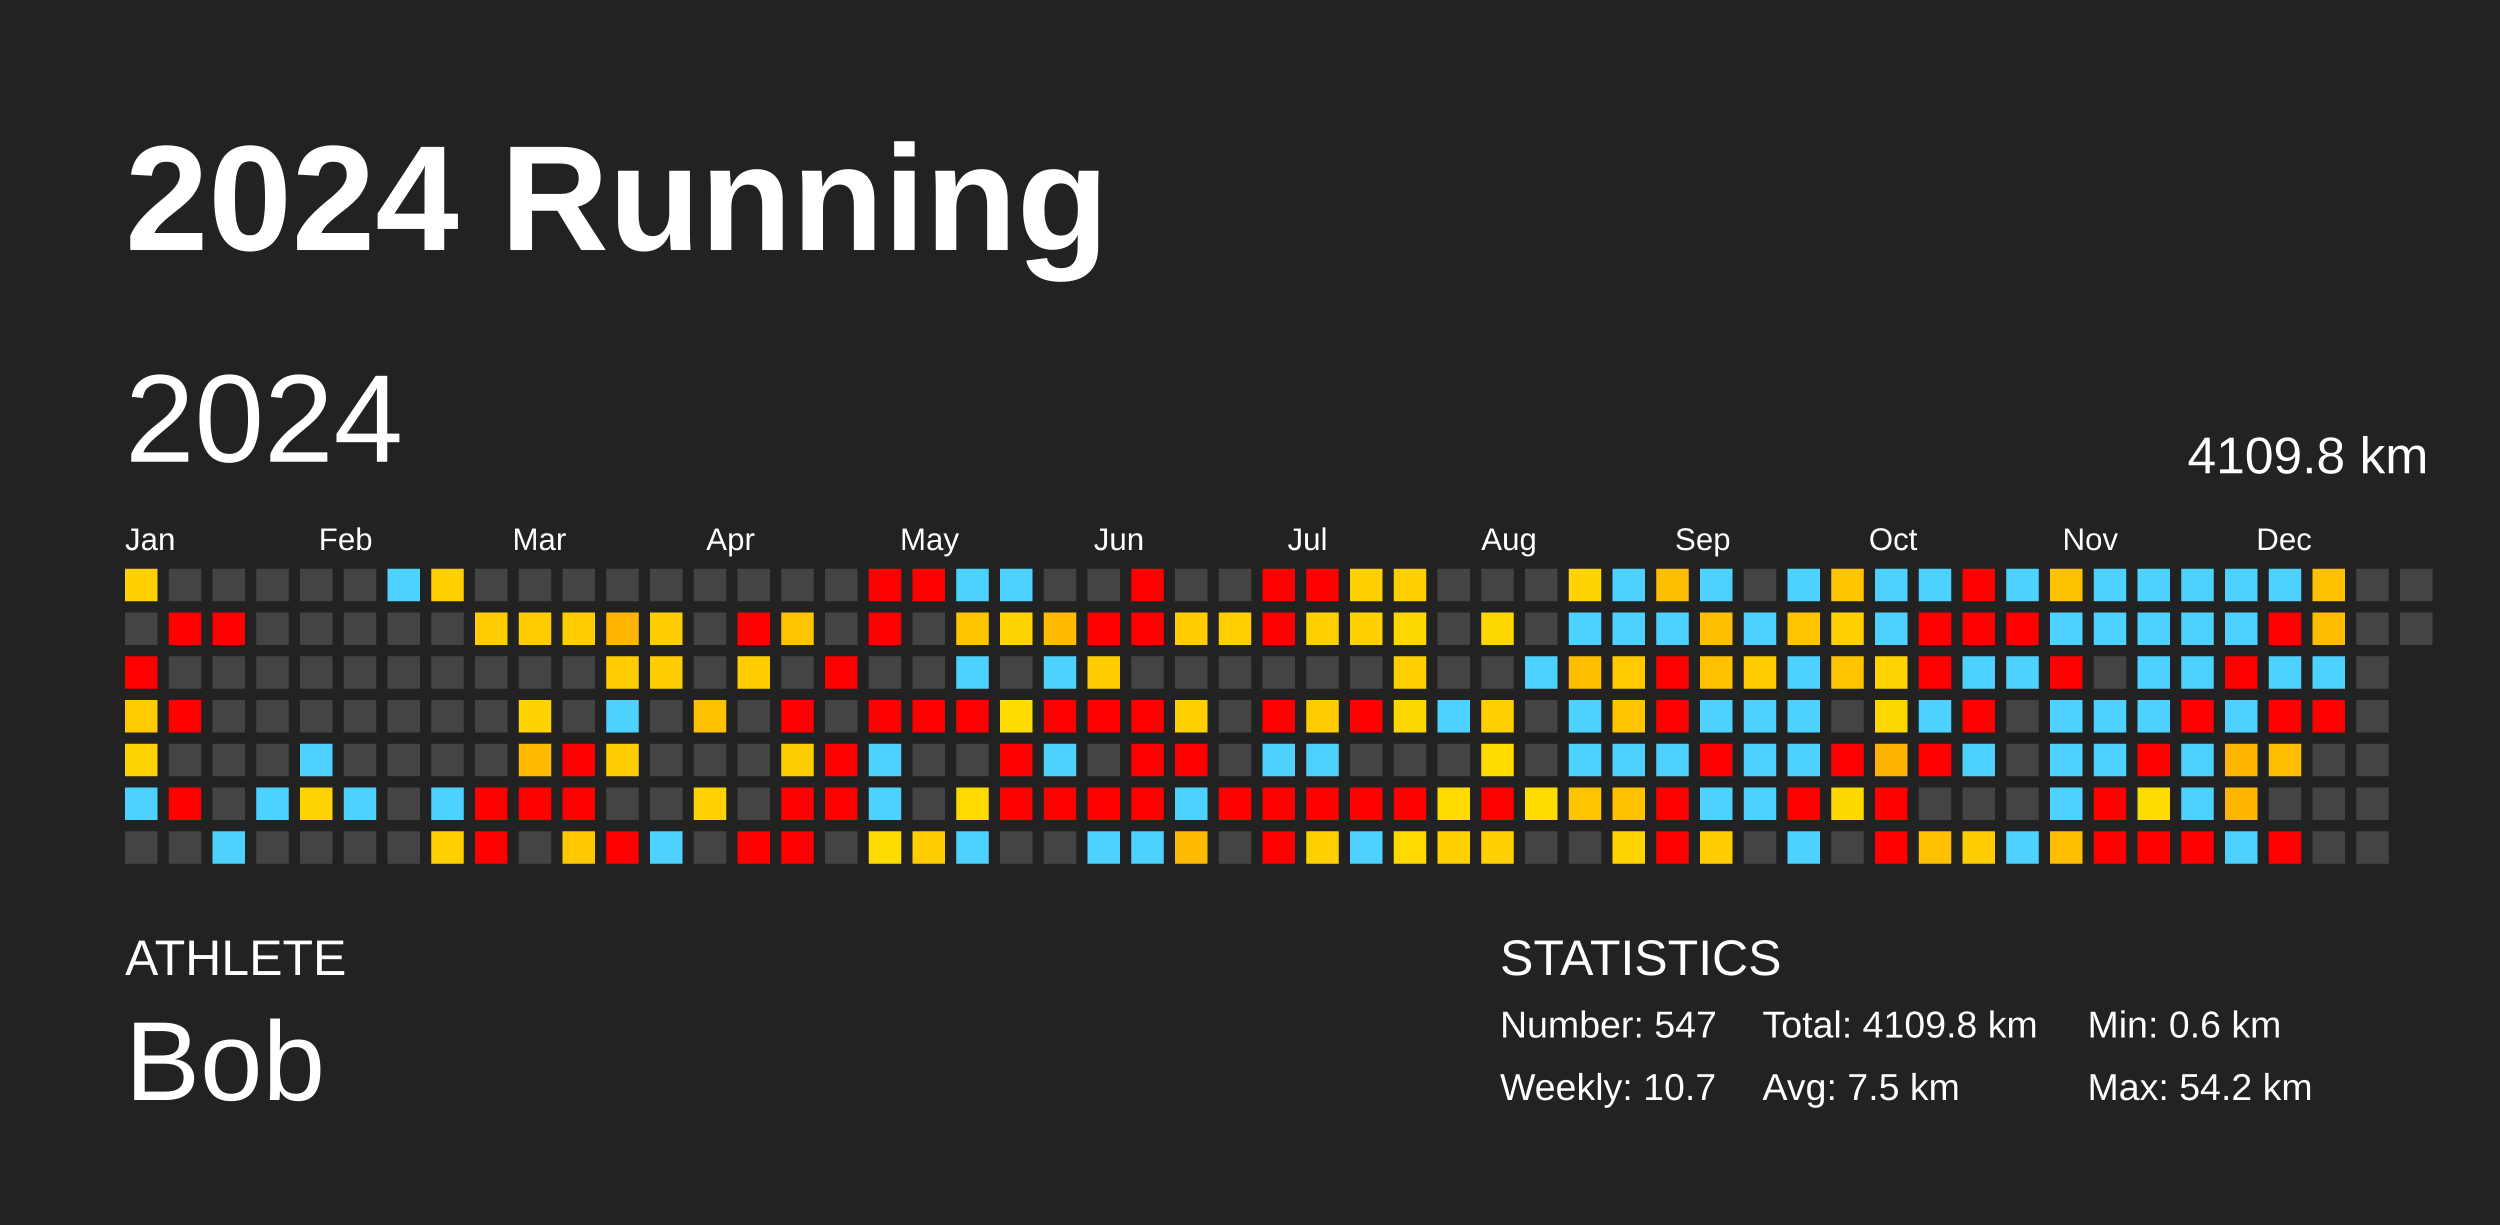
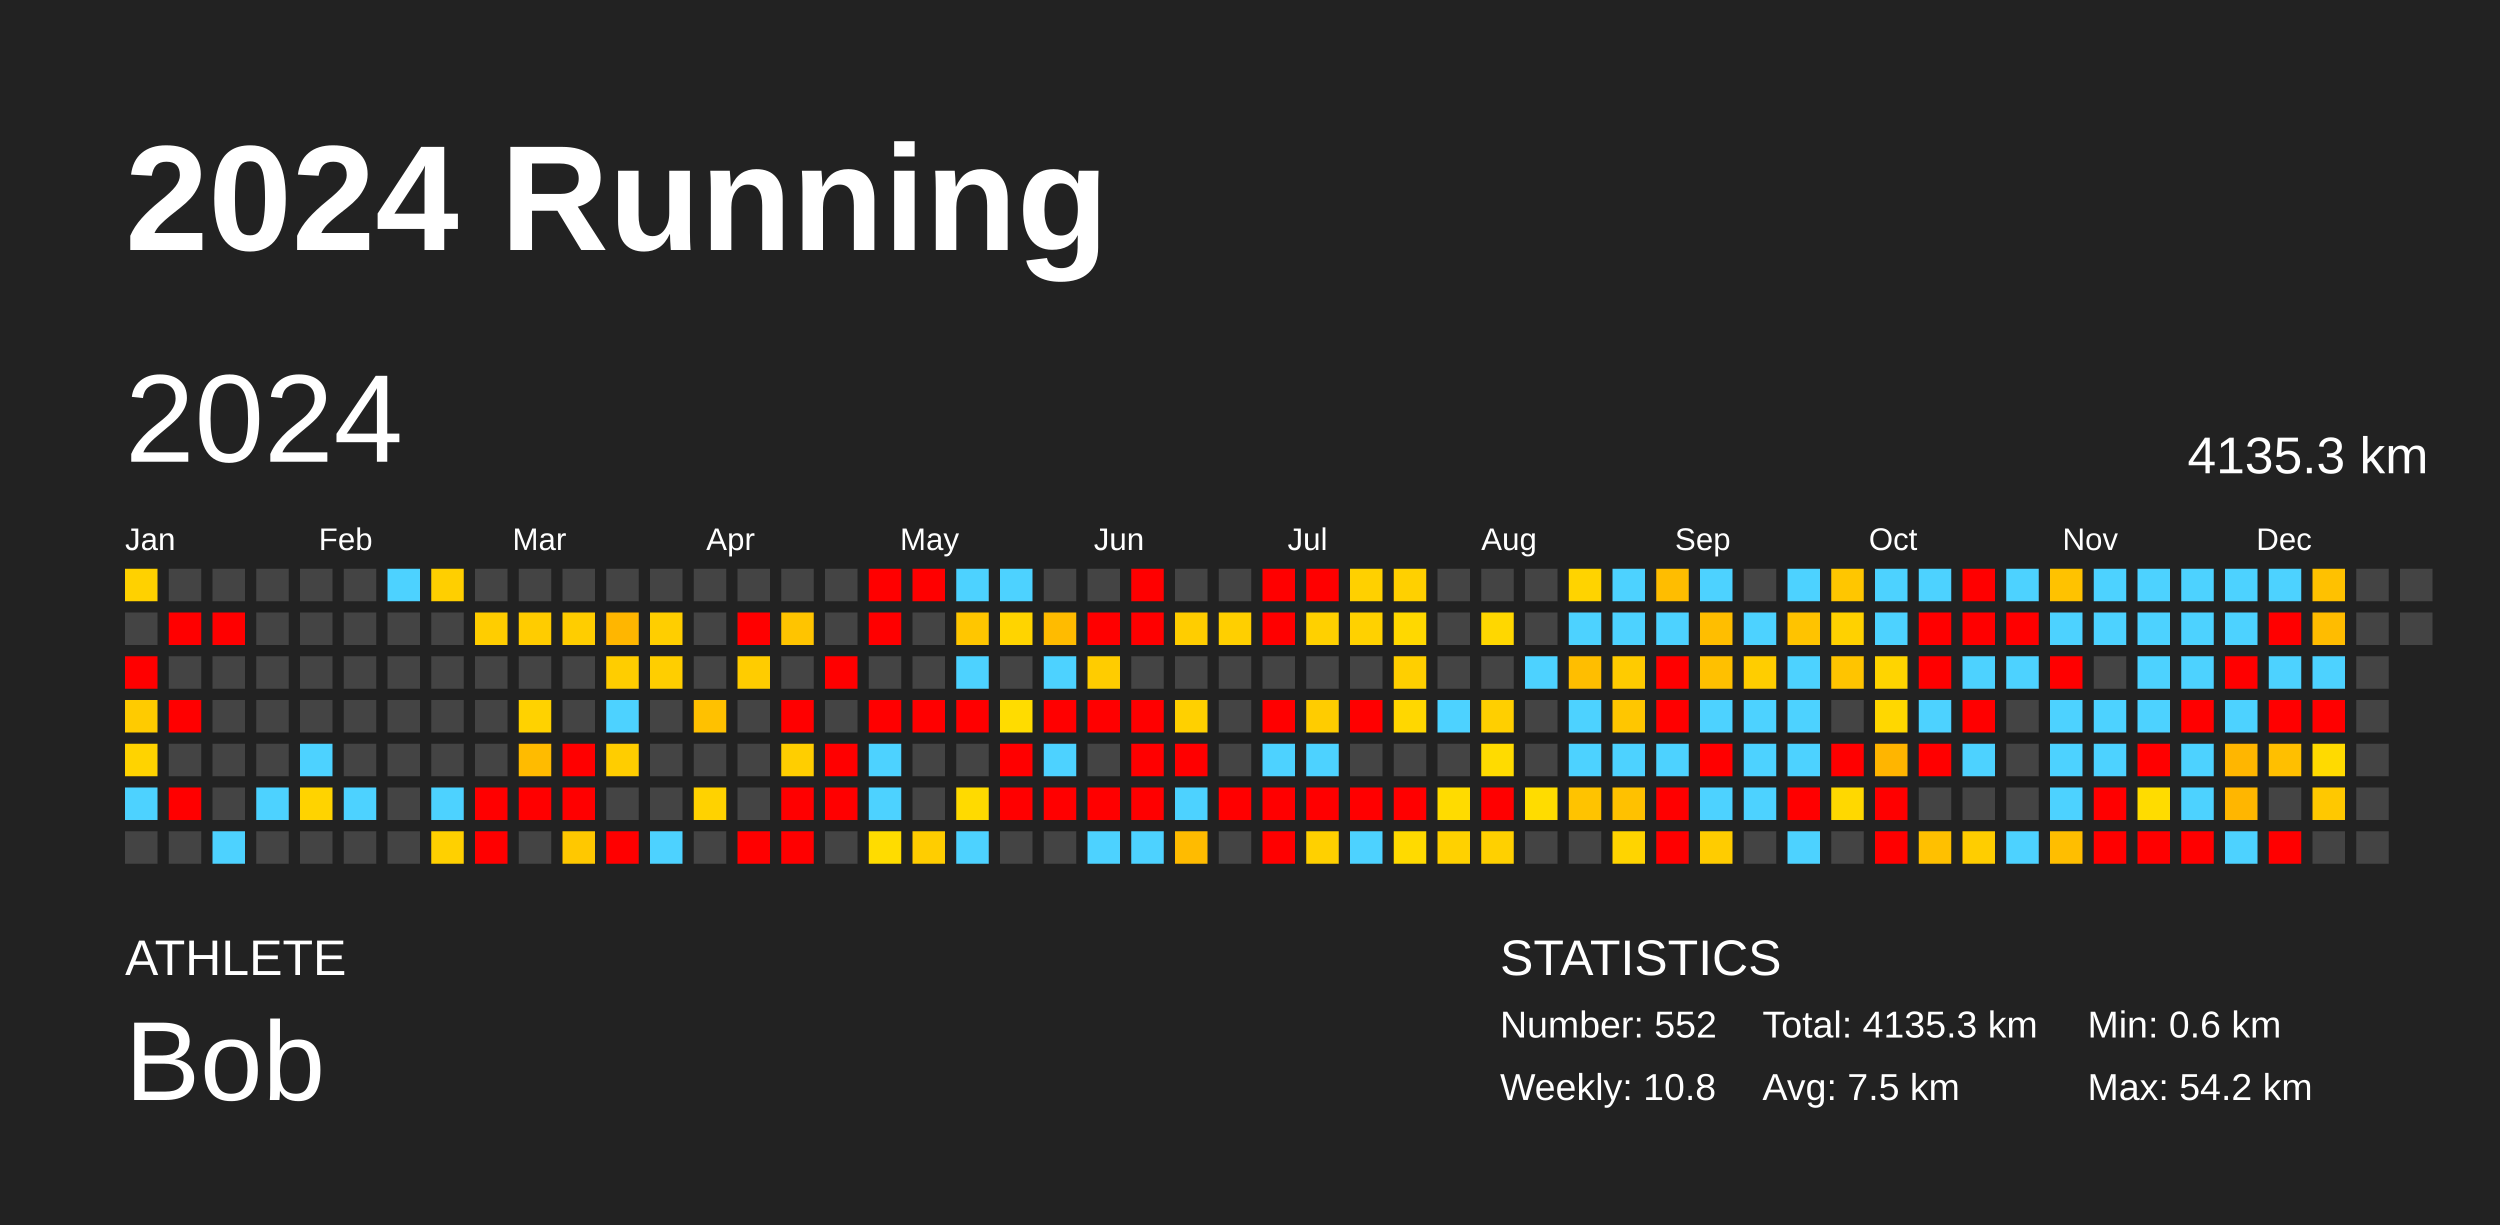
<svg xmlns="http://www.w3.org/2000/svg" baseProfile="full" height="98mm" version="1.1" viewBox="0,0,200,98" width="200mm">
  <defs />
  <rect fill="#222222" height="98" width="200" x="0" y="0" />
  <text fill="#FFFFFF" style="font-size:12px; font-family:Arial; font-weight:bold;" x="10" y="20">2024 Running</text>
  <text fill="#FFFFFF" style="font-size:4px; font-family:Arial" x="10" y="78">ATHLETE</text>
  <text fill="#FFFFFF" style="font-size:9px; font-family:Arial" x="10" y="88">Bob</text>
  <text fill="#FFFFFF" style="font-size:4px; font-family:Arial" x="120" y="78">STATISTICS</text>
-   <text fill="#FFFFFF" style="font-size:3px; font-family:Arial" x="120" y="83">Number: 547</text>
-   <text fill="#FFFFFF" style="font-size:3px; font-family:Arial" x="120" y="88">Weekly: 10.7</text>
-   <text fill="#FFFFFF" style="font-size:3px; font-family:Arial" x="141" y="83">Total: 4109.8 km</text>
+   <text fill="#FFFFFF" style="font-size:3px; font-family:Arial" x="120" y="83">Number: 552</text>
+   <text fill="#FFFFFF" style="font-size:3px; font-family:Arial" x="120" y="88">Weekly: 10.8</text>
+   <text fill="#FFFFFF" style="font-size:3px; font-family:Arial" x="141" y="83">Total: 4135.3 km</text>
  <text fill="#FFFFFF" style="font-size:3px; font-family:Arial" x="141" y="88">Avg: 7.5 km</text>
  <text fill="#FFFFFF" style="font-size:3px; font-family:Arial" x="167" y="83">Min: 0.6 km</text>
  <text fill="#FFFFFF" style="font-size:3px; font-family:Arial" x="167" y="88">Max: 54.2 km</text>
  <text dominant-baseline="hanging" fill="#FFFFFF" style="font-size:10.0px; font-family:Arial;" x="10" y="30">2024</text>
-   <text dominant-baseline="hanging" fill="#FFFFFF" style="font-size:4.125px; font-family:Arial;" x="175" y="35">4109.8 km</text>
+   <text dominant-baseline="hanging" fill="#FFFFFF" style="font-size:4.125px; font-family:Arial;" x="175" y="35">4135.3 km</text>
  <text fill="#FFFFFF" style="font-size:2.5px; font-family:Arial" x="10.0" y="44">Jan</text>
  <text fill="#FFFFFF" style="font-size:2.5px; font-family:Arial" x="25.5" y="44">Feb</text>
  <text fill="#FFFFFF" style="font-size:2.5px; font-family:Arial" x="41.0" y="44">Mar</text>
  <text fill="#FFFFFF" style="font-size:2.5px; font-family:Arial" x="56.5" y="44">Apr</text>
  <text fill="#FFFFFF" style="font-size:2.5px; font-family:Arial" x="72.0" y="44">May</text>
  <text fill="#FFFFFF" style="font-size:2.5px; font-family:Arial" x="87.5" y="44">Jun</text>
  <text fill="#FFFFFF" style="font-size:2.5px; font-family:Arial" x="103.0" y="44">Jul</text>
  <text fill="#FFFFFF" style="font-size:2.5px; font-family:Arial" x="118.5" y="44">Aug</text>
  <text fill="#FFFFFF" style="font-size:2.5px; font-family:Arial" x="134.0" y="44">Sep</text>
  <text fill="#FFFFFF" style="font-size:2.5px; font-family:Arial" x="149.5" y="44">Oct</text>
  <text fill="#FFFFFF" style="font-size:2.5px; font-family:Arial" x="165.0" y="44">Nov</text>
  <text fill="#FFFFFF" style="font-size:2.5px; font-family:Arial" x="180.5" y="44">Dec</text>
  <rect fill="#ffd100" height="2.6" width="2.6" x="10.0" y="45.5" />
  <rect fill="#444444" height="2.6" width="2.6" x="10.0" y="49.0" />
  <rect fill="red" height="2.6" width="2.6" x="10.0" y="52.5" />
  <rect fill="#ffcb00" height="2.6" width="2.6" x="10.0" y="56.0" />
  <rect fill="#ffd300" height="2.6" width="2.6" x="10.0" y="59.5" />
  <rect fill="#4dd2ff" height="2.6" width="2.6" x="10.0" y="63.0" />
  <rect fill="#444444" height="2.6" width="2.6" x="10.0" y="66.5" />
  <rect fill="#444444" height="2.6" width="2.6" x="13.5" y="45.5" />
  <rect fill="red" height="2.6" width="2.6" x="13.5" y="49.0" />
  <rect fill="#444444" height="2.6" width="2.6" x="13.5" y="52.5" />
  <rect fill="red" height="2.6" width="2.6" x="13.5" y="56.0" />
  <rect fill="#444444" height="2.6" width="2.6" x="13.5" y="59.5" />
  <rect fill="red" height="2.6" width="2.6" x="13.5" y="63.0" />
  <rect fill="#444444" height="2.6" width="2.6" x="13.5" y="66.5" />
  <rect fill="#444444" height="2.6" width="2.6" x="17.0" y="45.5" />
  <rect fill="red" height="2.6" width="2.6" x="17.0" y="49.0" />
  <rect fill="#444444" height="2.6" width="2.6" x="17.0" y="52.5" />
  <rect fill="#444444" height="2.6" width="2.6" x="17.0" y="56.0" />
  <rect fill="#444444" height="2.6" width="2.6" x="17.0" y="59.5" />
  <rect fill="#444444" height="2.6" width="2.6" x="17.0" y="63.0" />
  <rect fill="#4dd2ff" height="2.6" width="2.6" x="17.0" y="66.5" />
  <rect fill="#444444" height="2.6" width="2.6" x="20.5" y="45.5" />
  <rect fill="#444444" height="2.6" width="2.6" x="20.5" y="49.0" />
  <rect fill="#444444" height="2.6" width="2.6" x="20.5" y="52.5" />
  <rect fill="#444444" height="2.6" width="2.6" x="20.5" y="56.0" />
  <rect fill="#444444" height="2.6" width="2.6" x="20.5" y="59.5" />
  <rect fill="#4dd2ff" height="2.6" width="2.6" x="20.5" y="63.0" />
  <rect fill="#444444" height="2.6" width="2.6" x="20.5" y="66.5" />
  <rect fill="#444444" height="2.6" width="2.6" x="24.0" y="45.5" />
  <rect fill="#444444" height="2.6" width="2.6" x="24.0" y="49.0" />
  <rect fill="#444444" height="2.6" width="2.6" x="24.0" y="52.5" />
  <rect fill="#444444" height="2.6" width="2.6" x="24.0" y="56.0" />
  <rect fill="#4dd2ff" height="2.6" width="2.6" x="24.0" y="59.5" />
  <rect fill="#ffd300" height="2.6" width="2.6" x="24.0" y="63.0" />
  <rect fill="#444444" height="2.6" width="2.6" x="24.0" y="66.5" />
  <rect fill="#444444" height="2.6" width="2.6" x="27.5" y="45.5" />
  <rect fill="#444444" height="2.6" width="2.6" x="27.5" y="49.0" />
  <rect fill="#444444" height="2.6" width="2.6" x="27.5" y="52.5" />
  <rect fill="#444444" height="2.6" width="2.6" x="27.5" y="56.0" />
  <rect fill="#444444" height="2.6" width="2.6" x="27.5" y="59.5" />
  <rect fill="#4dd2ff" height="2.6" width="2.6" x="27.5" y="63.0" />
  <rect fill="#444444" height="2.6" width="2.6" x="27.5" y="66.5" />
  <rect fill="#4dd2ff" height="2.6" width="2.6" x="31.0" y="45.5" />
  <rect fill="#444444" height="2.6" width="2.6" x="31.0" y="49.0" />
  <rect fill="#444444" height="2.6" width="2.6" x="31.0" y="52.5" />
  <rect fill="#444444" height="2.6" width="2.6" x="31.0" y="56.0" />
  <rect fill="#444444" height="2.6" width="2.6" x="31.0" y="59.5" />
  <rect fill="#444444" height="2.6" width="2.6" x="31.0" y="63.0" />
  <rect fill="#444444" height="2.6" width="2.6" x="31.0" y="66.5" />
  <rect fill="#ffcf00" height="2.6" width="2.6" x="34.5" y="45.5" />
  <rect fill="#444444" height="2.6" width="2.6" x="34.5" y="49.0" />
  <rect fill="#444444" height="2.6" width="2.6" x="34.5" y="52.5" />
  <rect fill="#444444" height="2.6" width="2.6" x="34.5" y="56.0" />
  <rect fill="#444444" height="2.6" width="2.6" x="34.5" y="59.5" />
  <rect fill="#4dd2ff" height="2.6" width="2.6" x="34.5" y="63.0" />
  <rect fill="#ffd000" height="2.6" width="2.6" x="34.5" y="66.5" />
  <rect fill="#444444" height="2.6" width="2.6" x="38.0" y="45.5" />
  <rect fill="#ffcd00" height="2.6" width="2.6" x="38.0" y="49.0" />
  <rect fill="#444444" height="2.6" width="2.6" x="38.0" y="52.5" />
  <rect fill="#444444" height="2.6" width="2.6" x="38.0" y="56.0" />
  <rect fill="#444444" height="2.6" width="2.6" x="38.0" y="59.5" />
  <rect fill="red" height="2.6" width="2.6" x="38.0" y="63.0" />
  <rect fill="red" height="2.6" width="2.6" x="38.0" y="66.5" />
  <rect fill="#444444" height="2.6" width="2.6" x="41.5" y="45.5" />
  <rect fill="#ffcc00" height="2.6" width="2.6" x="41.5" y="49.0" />
  <rect fill="#444444" height="2.6" width="2.6" x="41.5" y="52.5" />
  <rect fill="#ffd200" height="2.6" width="2.6" x="41.5" y="56.0" />
  <rect fill="#ffbb00" height="2.6" width="2.6" x="41.5" y="59.5" />
  <rect fill="red" height="2.6" width="2.6" x="41.5" y="63.0" />
  <rect fill="#444444" height="2.6" width="2.6" x="41.5" y="66.5" />
  <rect fill="#444444" height="2.6" width="2.6" x="45.0" y="45.5" />
  <rect fill="#ffcd00" height="2.6" width="2.6" x="45.0" y="49.0" />
  <rect fill="#444444" height="2.6" width="2.6" x="45.0" y="52.5" />
  <rect fill="#444444" height="2.6" width="2.6" x="45.0" y="56.0" />
  <rect fill="red" height="2.6" width="2.6" x="45.0" y="59.5" />
  <rect fill="red" height="2.6" width="2.6" x="45.0" y="63.0" />
  <rect fill="#ffc800" height="2.6" width="2.6" x="45.0" y="66.5" />
  <rect fill="#444444" height="2.6" width="2.6" x="48.5" y="45.5" />
  <rect fill="#ffb600" height="2.6" width="2.6" x="48.5" y="49.0" />
  <rect fill="#ffcd00" height="2.6" width="2.6" x="48.5" y="52.5" />
  <rect fill="#4dd2ff" height="2.6" width="2.6" x="48.5" y="56.0" />
  <rect fill="#ffcd00" height="2.6" width="2.6" x="48.5" y="59.5" />
  <rect fill="#444444" height="2.6" width="2.6" x="48.5" y="63.0" />
  <rect fill="red" height="2.6" width="2.6" x="48.5" y="66.5" />
  <rect fill="#444444" height="2.6" width="2.6" x="52.0" y="45.5" />
  <rect fill="#ffce00" height="2.6" width="2.6" x="52.0" y="49.0" />
  <rect fill="#ffce00" height="2.6" width="2.6" x="52.0" y="52.5" />
  <rect fill="#444444" height="2.6" width="2.6" x="52.0" y="56.0" />
  <rect fill="#444444" height="2.6" width="2.6" x="52.0" y="59.5" />
  <rect fill="#444444" height="2.6" width="2.6" x="52.0" y="63.0" />
  <rect fill="#4dd2ff" height="2.6" width="2.6" x="52.0" y="66.5" />
  <rect fill="#444444" height="2.6" width="2.6" x="55.5" y="45.5" />
  <rect fill="#444444" height="2.6" width="2.6" x="55.5" y="49.0" />
  <rect fill="#444444" height="2.6" width="2.6" x="55.5" y="52.5" />
  <rect fill="#ffc100" height="2.6" width="2.6" x="55.5" y="56.0" />
  <rect fill="#444444" height="2.6" width="2.6" x="55.5" y="59.5" />
  <rect fill="#ffd200" height="2.6" width="2.6" x="55.5" y="63.0" />
  <rect fill="#444444" height="2.6" width="2.6" x="55.5" y="66.5" />
  <rect fill="#444444" height="2.6" width="2.6" x="59.0" y="45.5" />
  <rect fill="red" height="2.6" width="2.6" x="59.0" y="49.0" />
  <rect fill="#ffcc00" height="2.6" width="2.6" x="59.0" y="52.5" />
  <rect fill="#444444" height="2.6" width="2.6" x="59.0" y="56.0" />
  <rect fill="#444444" height="2.6" width="2.6" x="59.0" y="59.5" />
  <rect fill="#444444" height="2.6" width="2.6" x="59.0" y="63.0" />
  <rect fill="red" height="2.6" width="2.6" x="59.0" y="66.5" />
  <rect fill="#444444" height="2.6" width="2.6" x="62.5" y="45.5" />
  <rect fill="#ffc400" height="2.6" width="2.6" x="62.5" y="49.0" />
  <rect fill="#444444" height="2.6" width="2.6" x="62.5" y="52.5" />
  <rect fill="red" height="2.6" width="2.6" x="62.5" y="56.0" />
  <rect fill="#ffce00" height="2.6" width="2.6" x="62.5" y="59.5" />
  <rect fill="red" height="2.6" width="2.6" x="62.5" y="63.0" />
  <rect fill="red" height="2.6" width="2.6" x="62.5" y="66.5" />
  <rect fill="#444444" height="2.6" width="2.6" x="66.0" y="45.5" />
  <rect fill="#444444" height="2.6" width="2.6" x="66.0" y="49.0" />
  <rect fill="red" height="2.6" width="2.6" x="66.0" y="52.5" />
  <rect fill="#444444" height="2.6" width="2.6" x="66.0" y="56.0" />
  <rect fill="red" height="2.6" width="2.6" x="66.0" y="59.5" />
  <rect fill="red" height="2.6" width="2.6" x="66.0" y="63.0" />
  <rect fill="#444444" height="2.6" width="2.6" x="66.0" y="66.5" />
  <rect fill="red" height="2.6" width="2.6" x="69.5" y="45.5" />
  <rect fill="red" height="2.6" width="2.6" x="69.5" y="49.0" />
  <rect fill="#444444" height="2.6" width="2.6" x="69.5" y="52.5" />
  <rect fill="red" height="2.6" width="2.6" x="69.5" y="56.0" />
  <rect fill="#4dd2ff" height="2.6" width="2.6" x="69.5" y="59.5" />
  <rect fill="#4dd2ff" height="2.6" width="2.6" x="69.5" y="63.0" />
  <rect fill="#ffdc00" height="2.6" width="2.6" x="69.5" y="66.5" />
  <rect fill="red" height="2.6" width="2.6" x="73.0" y="45.5" />
  <rect fill="#444444" height="2.6" width="2.6" x="73.0" y="49.0" />
  <rect fill="#444444" height="2.6" width="2.6" x="73.0" y="52.5" />
  <rect fill="red" height="2.6" width="2.6" x="73.0" y="56.0" />
  <rect fill="#444444" height="2.6" width="2.6" x="73.0" y="59.5" />
  <rect fill="#444444" height="2.6" width="2.6" x="73.0" y="63.0" />
  <rect fill="#ffcd00" height="2.6" width="2.6" x="73.0" y="66.5" />
  <rect fill="#4dd2ff" height="2.6" width="2.6" x="76.5" y="45.5" />
  <rect fill="#ffc600" height="2.6" width="2.6" x="76.5" y="49.0" />
  <rect fill="#4dd2ff" height="2.6" width="2.6" x="76.5" y="52.5" />
  <rect fill="red" height="2.6" width="2.6" x="76.5" y="56.0" />
  <rect fill="#444444" height="2.6" width="2.6" x="76.5" y="59.5" />
  <rect fill="#ffda00" height="2.6" width="2.6" x="76.5" y="63.0" />
  <rect fill="#4dd2ff" height="2.6" width="2.6" x="76.5" y="66.5" />
  <rect fill="#4dd2ff" height="2.6" width="2.6" x="80.0" y="45.5" />
  <rect fill="#ffd400" height="2.6" width="2.6" x="80.0" y="49.0" />
  <rect fill="#444444" height="2.6" width="2.6" x="80.0" y="52.5" />
  <rect fill="#ffdc00" height="2.6" width="2.6" x="80.0" y="56.0" />
  <rect fill="red" height="2.6" width="2.6" x="80.0" y="59.5" />
  <rect fill="red" height="2.6" width="2.6" x="80.0" y="63.0" />
  <rect fill="#444444" height="2.6" width="2.6" x="80.0" y="66.5" />
  <rect fill="#444444" height="2.6" width="2.6" x="83.5" y="45.5" />
  <rect fill="#ffbb00" height="2.6" width="2.6" x="83.5" y="49.0" />
  <rect fill="#4dd2ff" height="2.6" width="2.6" x="83.5" y="52.5" />
  <rect fill="red" height="2.6" width="2.6" x="83.5" y="56.0" />
  <rect fill="#4dd2ff" height="2.6" width="2.6" x="83.5" y="59.5" />
  <rect fill="red" height="2.6" width="2.6" x="83.5" y="63.0" />
  <rect fill="#444444" height="2.6" width="2.6" x="83.5" y="66.5" />
  <rect fill="#444444" height="2.6" width="2.6" x="87.0" y="45.5" />
  <rect fill="red" height="2.6" width="2.6" x="87.0" y="49.0" />
  <rect fill="#ffcc00" height="2.6" width="2.6" x="87.0" y="52.5" />
  <rect fill="red" height="2.6" width="2.6" x="87.0" y="56.0" />
  <rect fill="#444444" height="2.6" width="2.6" x="87.0" y="59.5" />
  <rect fill="red" height="2.6" width="2.6" x="87.0" y="63.0" />
  <rect fill="#4dd2ff" height="2.6" width="2.6" x="87.0" y="66.5" />
  <rect fill="red" height="2.6" width="2.6" x="90.5" y="45.5" />
  <rect fill="red" height="2.6" width="2.6" x="90.5" y="49.0" />
  <rect fill="#444444" height="2.6" width="2.6" x="90.5" y="52.5" />
  <rect fill="red" height="2.6" width="2.6" x="90.5" y="56.0" />
  <rect fill="red" height="2.6" width="2.6" x="90.5" y="59.5" />
  <rect fill="red" height="2.6" width="2.6" x="90.5" y="63.0" />
  <rect fill="#4dd2ff" height="2.6" width="2.6" x="90.5" y="66.5" />
  <rect fill="#444444" height="2.6" width="2.6" x="94.0" y="45.5" />
  <rect fill="#ffcd00" height="2.6" width="2.6" x="94.0" y="49.0" />
  <rect fill="#444444" height="2.6" width="2.6" x="94.0" y="52.5" />
  <rect fill="#ffd000" height="2.6" width="2.6" x="94.0" y="56.0" />
  <rect fill="red" height="2.6" width="2.6" x="94.0" y="59.5" />
  <rect fill="#4dd2ff" height="2.6" width="2.6" x="94.0" y="63.0" />
  <rect fill="#ffbb00" height="2.6" width="2.6" x="94.0" y="66.5" />
  <rect fill="#444444" height="2.6" width="2.6" x="97.5" y="45.5" />
  <rect fill="#ffcf00" height="2.6" width="2.6" x="97.5" y="49.0" />
  <rect fill="#444444" height="2.6" width="2.6" x="97.5" y="52.5" />
  <rect fill="#444444" height="2.6" width="2.6" x="97.5" y="56.0" />
  <rect fill="#444444" height="2.6" width="2.6" x="97.5" y="59.5" />
  <rect fill="red" height="2.6" width="2.6" x="97.5" y="63.0" />
  <rect fill="#444444" height="2.6" width="2.6" x="97.5" y="66.5" />
  <rect fill="red" height="2.6" width="2.6" x="101.0" y="45.5" />
  <rect fill="red" height="2.6" width="2.6" x="101.0" y="49.0" />
  <rect fill="#444444" height="2.6" width="2.6" x="101.0" y="52.5" />
  <rect fill="red" height="2.6" width="2.6" x="101.0" y="56.0" />
  <rect fill="#4dd2ff" height="2.6" width="2.6" x="101.0" y="59.5" />
  <rect fill="red" height="2.6" width="2.6" x="101.0" y="63.0" />
  <rect fill="red" height="2.6" width="2.6" x="101.0" y="66.5" />
  <rect fill="red" height="2.6" width="2.6" x="104.5" y="45.5" />
  <rect fill="#ffd000" height="2.6" width="2.6" x="104.5" y="49.0" />
  <rect fill="#444444" height="2.6" width="2.6" x="104.5" y="52.5" />
  <rect fill="#ffcc00" height="2.6" width="2.6" x="104.5" y="56.0" />
  <rect fill="#4dd2ff" height="2.6" width="2.6" x="104.5" y="59.5" />
  <rect fill="red" height="2.6" width="2.6" x="104.5" y="63.0" />
  <rect fill="#ffd000" height="2.6" width="2.6" x="104.5" y="66.5" />
  <rect fill="#ffd000" height="2.6" width="2.6" x="108.0" y="45.5" />
  <rect fill="#ffd100" height="2.6" width="2.6" x="108.0" y="49.0" />
  <rect fill="#444444" height="2.6" width="2.6" x="108.0" y="52.5" />
  <rect fill="red" height="2.6" width="2.6" x="108.0" y="56.0" />
  <rect fill="#444444" height="2.6" width="2.6" x="108.0" y="59.5" />
  <rect fill="red" height="2.6" width="2.6" x="108.0" y="63.0" />
  <rect fill="#4dd2ff" height="2.6" width="2.6" x="108.0" y="66.5" />
  <rect fill="#ffd000" height="2.6" width="2.6" x="111.5" y="45.5" />
  <rect fill="#ffd800" height="2.6" width="2.6" x="111.5" y="49.0" />
  <rect fill="#ffcf00" height="2.6" width="2.6" x="111.5" y="52.5" />
  <rect fill="#ffd700" height="2.6" width="2.6" x="111.5" y="56.0" />
  <rect fill="#444444" height="2.6" width="2.6" x="111.5" y="59.5" />
  <rect fill="red" height="2.6" width="2.6" x="111.5" y="63.0" />
  <rect fill="#ffda00" height="2.6" width="2.6" x="111.5" y="66.5" />
  <rect fill="#444444" height="2.6" width="2.6" x="115.0" y="45.5" />
  <rect fill="#444444" height="2.6" width="2.6" x="115.0" y="49.0" />
  <rect fill="#444444" height="2.6" width="2.6" x="115.0" y="52.5" />
  <rect fill="#4dd2ff" height="2.6" width="2.6" x="115.0" y="56.0" />
  <rect fill="#444444" height="2.6" width="2.6" x="115.0" y="59.5" />
  <rect fill="#ffdb00" height="2.6" width="2.6" x="115.0" y="63.0" />
  <rect fill="#ffd100" height="2.6" width="2.6" x="115.0" y="66.5" />
  <rect fill="#444444" height="2.6" width="2.6" x="118.5" y="45.5" />
  <rect fill="#ffd700" height="2.6" width="2.6" x="118.5" y="49.0" />
  <rect fill="#444444" height="2.6" width="2.6" x="118.5" y="52.5" />
  <rect fill="#ffcf00" height="2.6" width="2.6" x="118.5" y="56.0" />
  <rect fill="#ffdb00" height="2.6" width="2.6" x="118.5" y="59.5" />
  <rect fill="red" height="2.6" width="2.6" x="118.5" y="63.0" />
  <rect fill="#ffd000" height="2.6" width="2.6" x="118.5" y="66.5" />
  <rect fill="#444444" height="2.6" width="2.6" x="122.0" y="45.5" />
  <rect fill="#444444" height="2.6" width="2.6" x="122.0" y="49.0" />
  <rect fill="#4dd2ff" height="2.6" width="2.6" x="122.0" y="52.5" />
  <rect fill="#444444" height="2.6" width="2.6" x="122.0" y="56.0" />
  <rect fill="#444444" height="2.6" width="2.6" x="122.0" y="59.5" />
  <rect fill="#ffdc00" height="2.6" width="2.6" x="122.0" y="63.0" />
  <rect fill="#444444" height="2.6" width="2.6" x="122.0" y="66.5" />
  <rect fill="#ffd300" height="2.6" width="2.6" x="125.5" y="45.5" />
  <rect fill="#4dd2ff" height="2.6" width="2.6" x="125.5" y="49.0" />
  <rect fill="#ffbe00" height="2.6" width="2.6" x="125.5" y="52.5" />
  <rect fill="#4dd2ff" height="2.6" width="2.6" x="125.5" y="56.0" />
  <rect fill="#4dd2ff" height="2.6" width="2.6" x="125.5" y="59.5" />
  <rect fill="#ffc300" height="2.6" width="2.6" x="125.5" y="63.0" />
  <rect fill="#444444" height="2.6" width="2.6" x="125.5" y="66.5" />
  <rect fill="#4dd2ff" height="2.6" width="2.6" x="129.0" y="45.5" />
  <rect fill="#4dd2ff" height="2.6" width="2.6" x="129.0" y="49.0" />
  <rect fill="#ffcb00" height="2.6" width="2.6" x="129.0" y="52.5" />
  <rect fill="#ffc600" height="2.6" width="2.6" x="129.0" y="56.0" />
  <rect fill="#4dd2ff" height="2.6" width="2.6" x="129.0" y="59.5" />
  <rect fill="#ffc100" height="2.6" width="2.6" x="129.0" y="63.0" />
  <rect fill="#ffd400" height="2.6" width="2.6" x="129.0" y="66.5" />
  <rect fill="#ffbd00" height="2.6" width="2.6" x="132.5" y="45.5" />
  <rect fill="#4dd2ff" height="2.6" width="2.6" x="132.5" y="49.0" />
  <rect fill="red" height="2.6" width="2.6" x="132.5" y="52.5" />
  <rect fill="red" height="2.6" width="2.6" x="132.5" y="56.0" />
  <rect fill="#4dd2ff" height="2.6" width="2.6" x="132.5" y="59.5" />
  <rect fill="red" height="2.6" width="2.6" x="132.5" y="63.0" />
  <rect fill="red" height="2.6" width="2.6" x="132.5" y="66.5" />
  <rect fill="#4dd2ff" height="2.6" width="2.6" x="136.0" y="45.5" />
  <rect fill="#ffbe00" height="2.6" width="2.6" x="136.0" y="49.0" />
  <rect fill="#ffc000" height="2.6" width="2.6" x="136.0" y="52.5" />
  <rect fill="#4dd2ff" height="2.6" width="2.6" x="136.0" y="56.0" />
  <rect fill="red" height="2.6" width="2.6" x="136.0" y="59.5" />
  <rect fill="#4dd2ff" height="2.6" width="2.6" x="136.0" y="63.0" />
  <rect fill="#ffcc00" height="2.6" width="2.6" x="136.0" y="66.5" />
  <rect fill="#444444" height="2.6" width="2.6" x="139.5" y="45.5" />
  <rect fill="#4dd2ff" height="2.6" width="2.6" x="139.5" y="49.0" />
  <rect fill="#ffcd00" height="2.6" width="2.6" x="139.5" y="52.5" />
  <rect fill="#4dd2ff" height="2.6" width="2.6" x="139.5" y="56.0" />
  <rect fill="#4dd2ff" height="2.6" width="2.6" x="139.5" y="59.5" />
  <rect fill="#4dd2ff" height="2.6" width="2.6" x="139.5" y="63.0" />
  <rect fill="#444444" height="2.6" width="2.6" x="139.5" y="66.5" />
  <rect fill="#4dd2ff" height="2.6" width="2.6" x="143.0" y="45.5" />
  <rect fill="#ffc300" height="2.6" width="2.6" x="143.0" y="49.0" />
  <rect fill="#4dd2ff" height="2.6" width="2.6" x="143.0" y="52.5" />
  <rect fill="#4dd2ff" height="2.6" width="2.6" x="143.0" y="56.0" />
  <rect fill="#4dd2ff" height="2.6" width="2.6" x="143.0" y="59.5" />
  <rect fill="red" height="2.6" width="2.6" x="143.0" y="63.0" />
  <rect fill="#4dd2ff" height="2.6" width="2.6" x="143.0" y="66.5" />
  <rect fill="#ffc600" height="2.6" width="2.6" x="146.5" y="45.5" />
  <rect fill="#ffd100" height="2.6" width="2.6" x="146.5" y="49.0" />
  <rect fill="#ffc400" height="2.6" width="2.6" x="146.5" y="52.5" />
  <rect fill="#444444" height="2.6" width="2.6" x="146.5" y="56.0" />
  <rect fill="red" height="2.6" width="2.6" x="146.5" y="59.5" />
  <rect fill="#ffd800" height="2.6" width="2.6" x="146.5" y="63.0" />
  <rect fill="#444444" height="2.6" width="2.6" x="146.5" y="66.5" />
  <rect fill="#4dd2ff" height="2.6" width="2.6" x="150.0" y="45.5" />
  <rect fill="#4dd2ff" height="2.6" width="2.6" x="150.0" y="49.0" />
  <rect fill="#ffd400" height="2.6" width="2.6" x="150.0" y="52.5" />
  <rect fill="#ffd700" height="2.6" width="2.6" x="150.0" y="56.0" />
  <rect fill="#ffb500" height="2.6" width="2.6" x="150.0" y="59.5" />
  <rect fill="red" height="2.6" width="2.6" x="150.0" y="63.0" />
  <rect fill="red" height="2.6" width="2.6" x="150.0" y="66.5" />
  <rect fill="#4dd2ff" height="2.6" width="2.6" x="153.5" y="45.5" />
  <rect fill="red" height="2.6" width="2.6" x="153.5" y="49.0" />
  <rect fill="red" height="2.6" width="2.6" x="153.5" y="52.5" />
  <rect fill="#4dd2ff" height="2.6" width="2.6" x="153.5" y="56.0" />
  <rect fill="red" height="2.6" width="2.6" x="153.5" y="59.5" />
  <rect fill="#444444" height="2.6" width="2.6" x="153.5" y="63.0" />
  <rect fill="#ffc000" height="2.6" width="2.6" x="153.5" y="66.5" />
  <rect fill="red" height="2.6" width="2.6" x="157.0" y="45.5" />
  <rect fill="red" height="2.6" width="2.6" x="157.0" y="49.0" />
  <rect fill="#4dd2ff" height="2.6" width="2.6" x="157.0" y="52.5" />
  <rect fill="red" height="2.6" width="2.6" x="157.0" y="56.0" />
  <rect fill="#4dd2ff" height="2.6" width="2.6" x="157.0" y="59.5" />
  <rect fill="#444444" height="2.6" width="2.6" x="157.0" y="63.0" />
  <rect fill="#ffcd00" height="2.6" width="2.6" x="157.0" y="66.5" />
  <rect fill="#4dd2ff" height="2.6" width="2.6" x="160.5" y="45.5" />
  <rect fill="red" height="2.6" width="2.6" x="160.5" y="49.0" />
  <rect fill="#4dd2ff" height="2.6" width="2.6" x="160.5" y="52.5" />
  <rect fill="#444444" height="2.6" width="2.6" x="160.5" y="56.0" />
  <rect fill="#444444" height="2.6" width="2.6" x="160.5" y="59.5" />
  <rect fill="#444444" height="2.6" width="2.6" x="160.5" y="63.0" />
  <rect fill="#4dd2ff" height="2.6" width="2.6" x="160.5" y="66.5" />
  <rect fill="#ffc200" height="2.6" width="2.6" x="164.0" y="45.5" />
  <rect fill="#4dd2ff" height="2.6" width="2.6" x="164.0" y="49.0" />
  <rect fill="red" height="2.6" width="2.6" x="164.0" y="52.5" />
  <rect fill="#4dd2ff" height="2.6" width="2.6" x="164.0" y="56.0" />
  <rect fill="#4dd2ff" height="2.6" width="2.6" x="164.0" y="59.5" />
  <rect fill="#4dd2ff" height="2.6" width="2.6" x="164.0" y="63.0" />
  <rect fill="#ffbe00" height="2.6" width="2.6" x="164.0" y="66.5" />
  <rect fill="#4dd2ff" height="2.6" width="2.6" x="167.5" y="45.5" />
  <rect fill="#4dd2ff" height="2.6" width="2.6" x="167.5" y="49.0" />
  <rect fill="#444444" height="2.6" width="2.6" x="167.5" y="52.5" />
  <rect fill="#4dd2ff" height="2.6" width="2.6" x="167.5" y="56.0" />
  <rect fill="#4dd2ff" height="2.6" width="2.6" x="167.5" y="59.5" />
  <rect fill="red" height="2.6" width="2.6" x="167.5" y="63.0" />
  <rect fill="red" height="2.6" width="2.6" x="167.5" y="66.5" />
  <rect fill="#4dd2ff" height="2.6" width="2.6" x="171.0" y="45.5" />
  <rect fill="#4dd2ff" height="2.6" width="2.6" x="171.0" y="49.0" />
  <rect fill="#4dd2ff" height="2.6" width="2.6" x="171.0" y="52.5" />
  <rect fill="#4dd2ff" height="2.6" width="2.6" x="171.0" y="56.0" />
  <rect fill="red" height="2.6" width="2.6" x="171.0" y="59.5" />
  <rect fill="#ffdc00" height="2.6" width="2.6" x="171.0" y="63.0" />
  <rect fill="red" height="2.6" width="2.6" x="171.0" y="66.5" />
  <rect fill="#4dd2ff" height="2.6" width="2.6" x="174.5" y="45.5" />
  <rect fill="#4dd2ff" height="2.6" width="2.6" x="174.5" y="49.0" />
  <rect fill="#4dd2ff" height="2.6" width="2.6" x="174.5" y="52.5" />
  <rect fill="red" height="2.6" width="2.6" x="174.5" y="56.0" />
  <rect fill="#4dd2ff" height="2.6" width="2.6" x="174.5" y="59.5" />
  <rect fill="#4dd2ff" height="2.6" width="2.6" x="174.5" y="63.0" />
  <rect fill="red" height="2.6" width="2.6" x="174.5" y="66.5" />
  <rect fill="#4dd2ff" height="2.6" width="2.6" x="178.0" y="45.5" />
  <rect fill="#4dd2ff" height="2.6" width="2.6" x="178.0" y="49.0" />
  <rect fill="red" height="2.6" width="2.6" x="178.0" y="52.5" />
  <rect fill="#4dd2ff" height="2.6" width="2.6" x="178.0" y="56.0" />
  <rect fill="#ffb600" height="2.6" width="2.6" x="178.0" y="59.5" />
  <rect fill="#ffb600" height="2.6" width="2.6" x="178.0" y="63.0" />
  <rect fill="#4dd2ff" height="2.6" width="2.6" x="178.0" y="66.5" />
  <rect fill="#4dd2ff" height="2.6" width="2.6" x="181.5" y="45.5" />
  <rect fill="red" height="2.6" width="2.6" x="181.5" y="49.0" />
  <rect fill="#4dd2ff" height="2.6" width="2.6" x="181.5" y="52.5" />
  <rect fill="red" height="2.6" width="2.6" x="181.5" y="56.0" />
  <rect fill="#ffbf00" height="2.6" width="2.6" x="181.5" y="59.5" />
  <rect fill="#444444" height="2.6" width="2.6" x="181.5" y="63.0" />
  <rect fill="red" height="2.6" width="2.6" x="181.5" y="66.5" />
  <rect fill="#ffc100" height="2.6" width="2.6" x="185.0" y="45.5" />
  <rect fill="#ffbc00" height="2.6" width="2.6" x="185.0" y="49.0" />
  <rect fill="#4dd2ff" height="2.6" width="2.6" x="185.0" y="52.5" />
  <rect fill="red" height="2.6" width="2.6" x="185.0" y="56.0" />
-   <rect fill="#444444" height="2.6" width="2.6" x="185.0" y="59.5" />
-   <rect fill="#444444" height="2.6" width="2.6" x="185.0" y="63.0" />
+   <rect fill="#ffda00" height="2.6" width="2.6" x="185.0" y="59.5" />
+   <rect fill="#ffc800" height="2.6" width="2.6" x="185.0" y="63.0" />
  <rect fill="#444444" height="2.6" width="2.6" x="185.0" y="66.5" />
  <rect fill="#444444" height="2.6" width="2.6" x="188.5" y="45.5" />
  <rect fill="#444444" height="2.6" width="2.6" x="188.5" y="49.0" />
  <rect fill="#444444" height="2.6" width="2.6" x="188.5" y="52.5" />
  <rect fill="#444444" height="2.6" width="2.6" x="188.5" y="56.0" />
  <rect fill="#444444" height="2.6" width="2.6" x="188.5" y="59.5" />
  <rect fill="#444444" height="2.6" width="2.6" x="188.5" y="63.0" />
  <rect fill="#444444" height="2.6" width="2.6" x="188.5" y="66.5" />
  <rect fill="#444444" height="2.6" width="2.6" x="192.0" y="45.5" />
  <rect fill="#444444" height="2.6" width="2.6" x="192.0" y="49.0" />
</svg>
